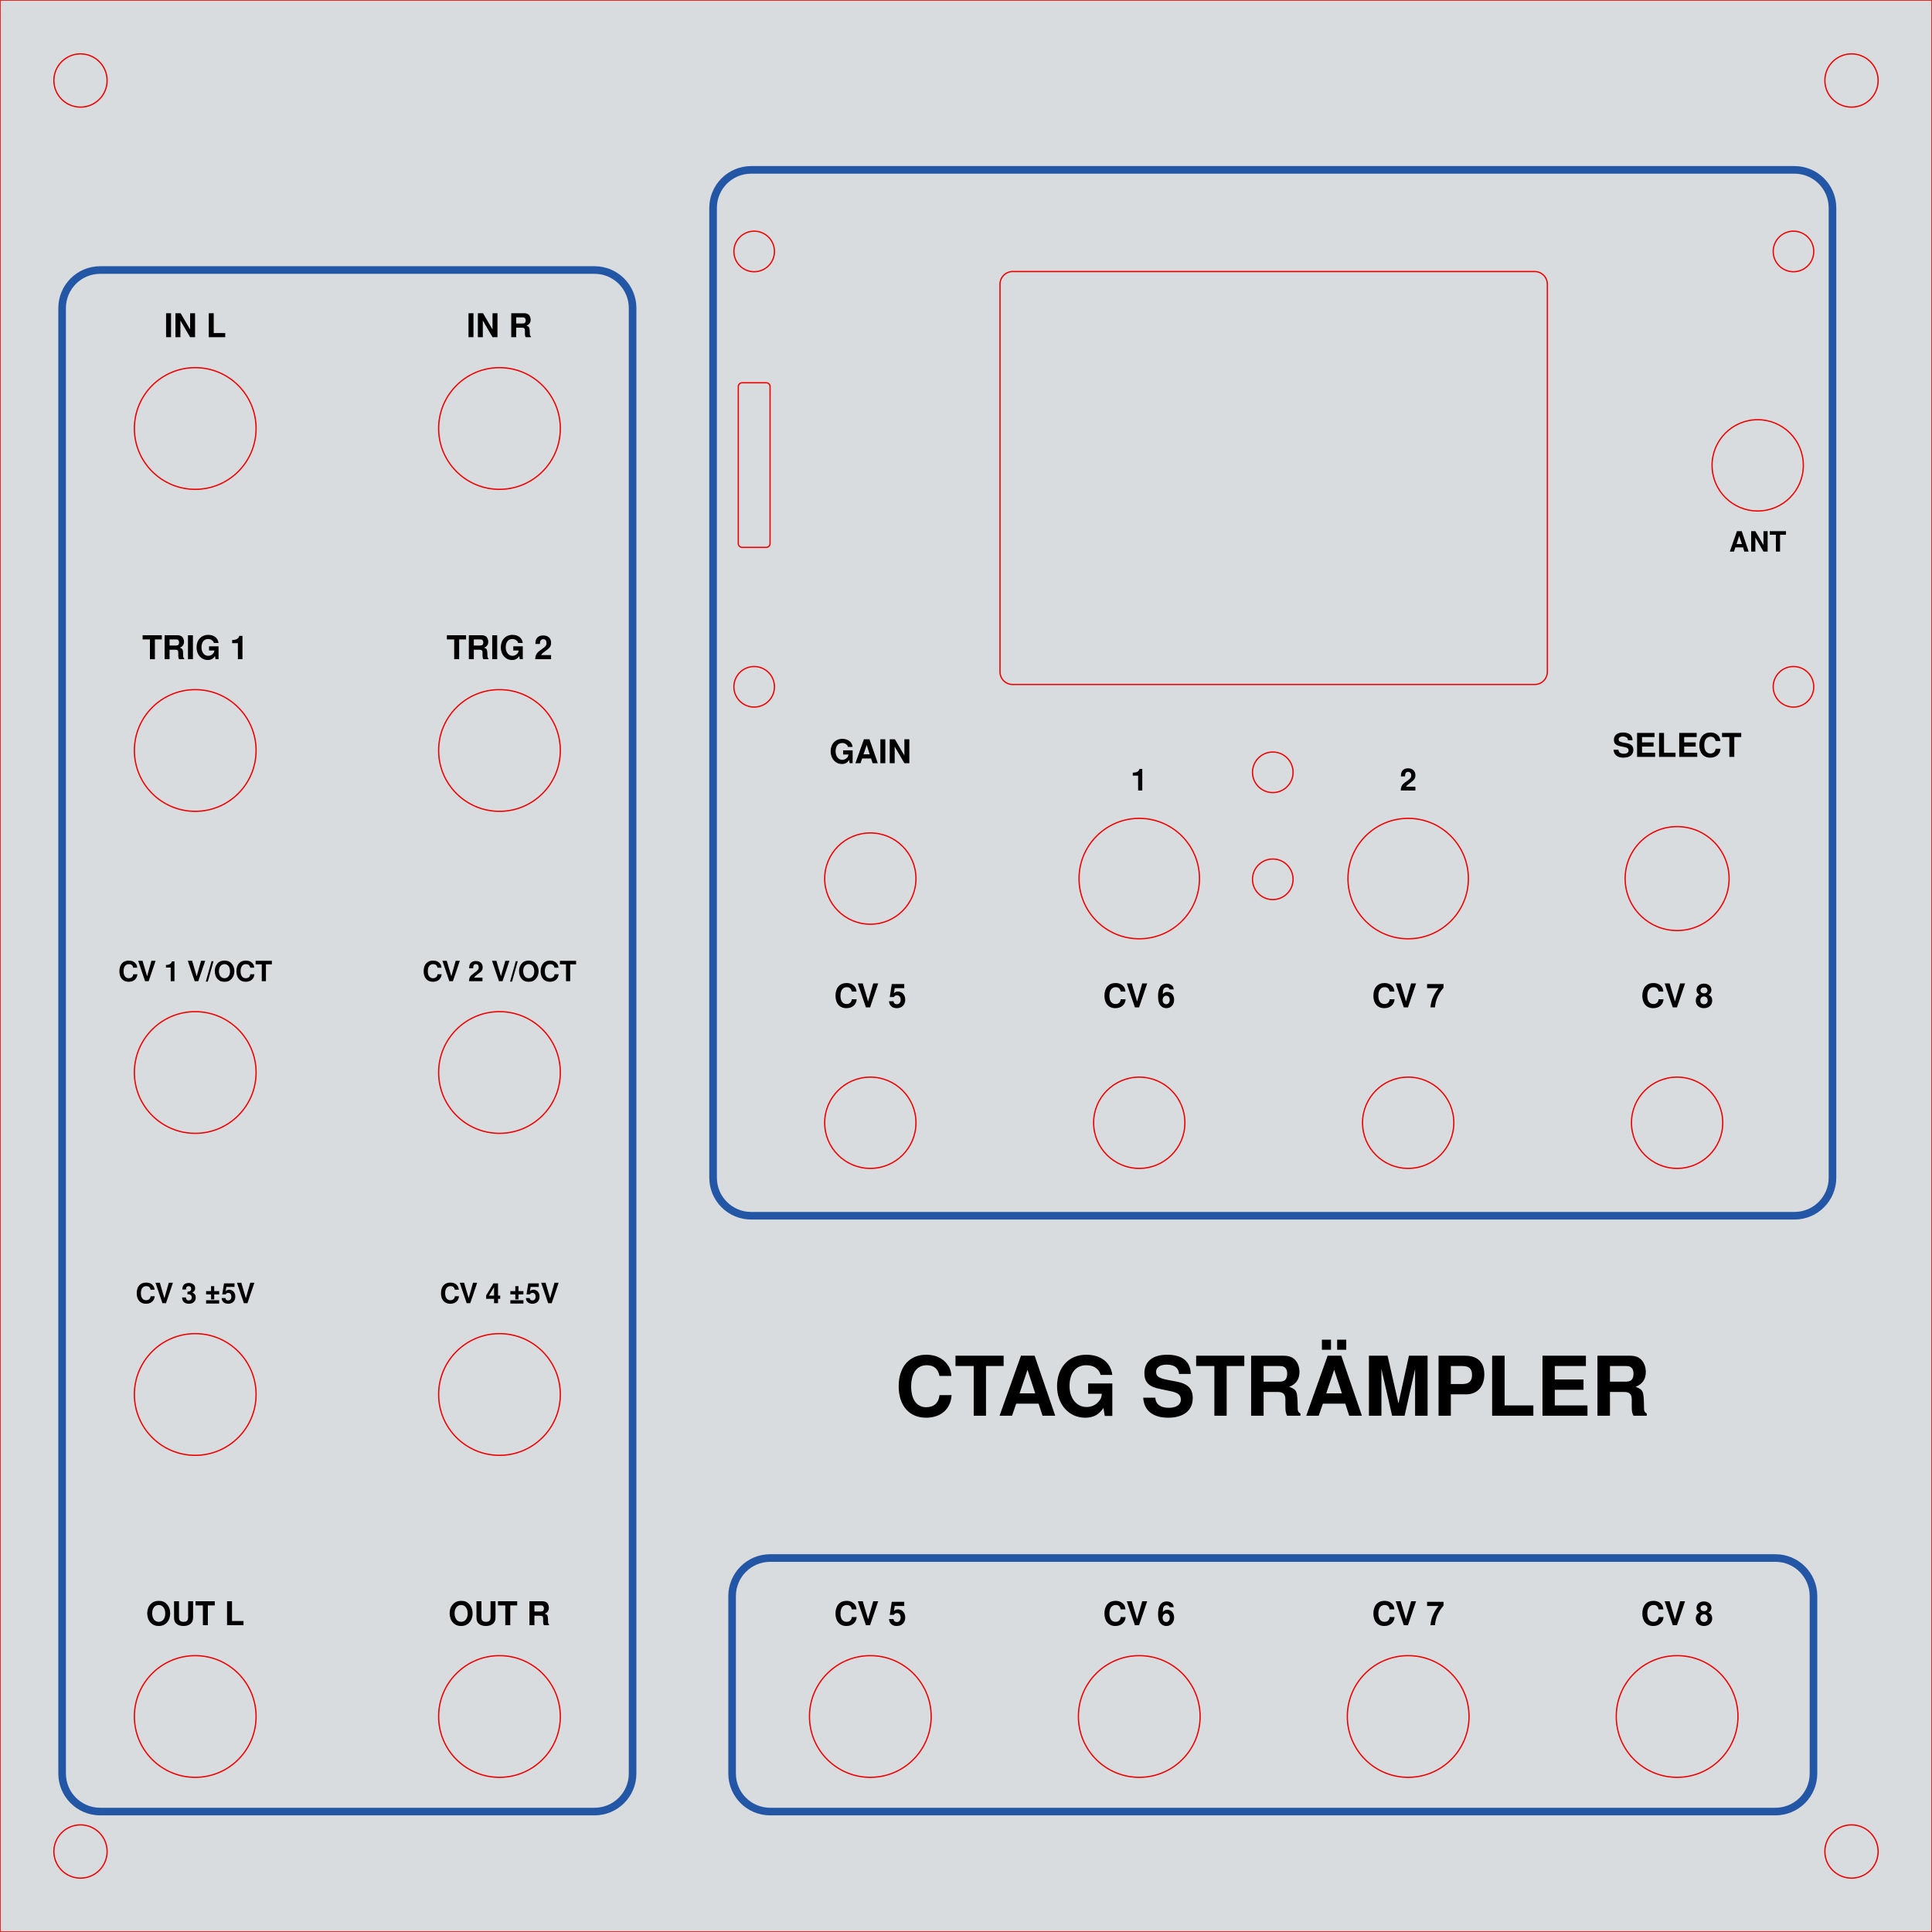
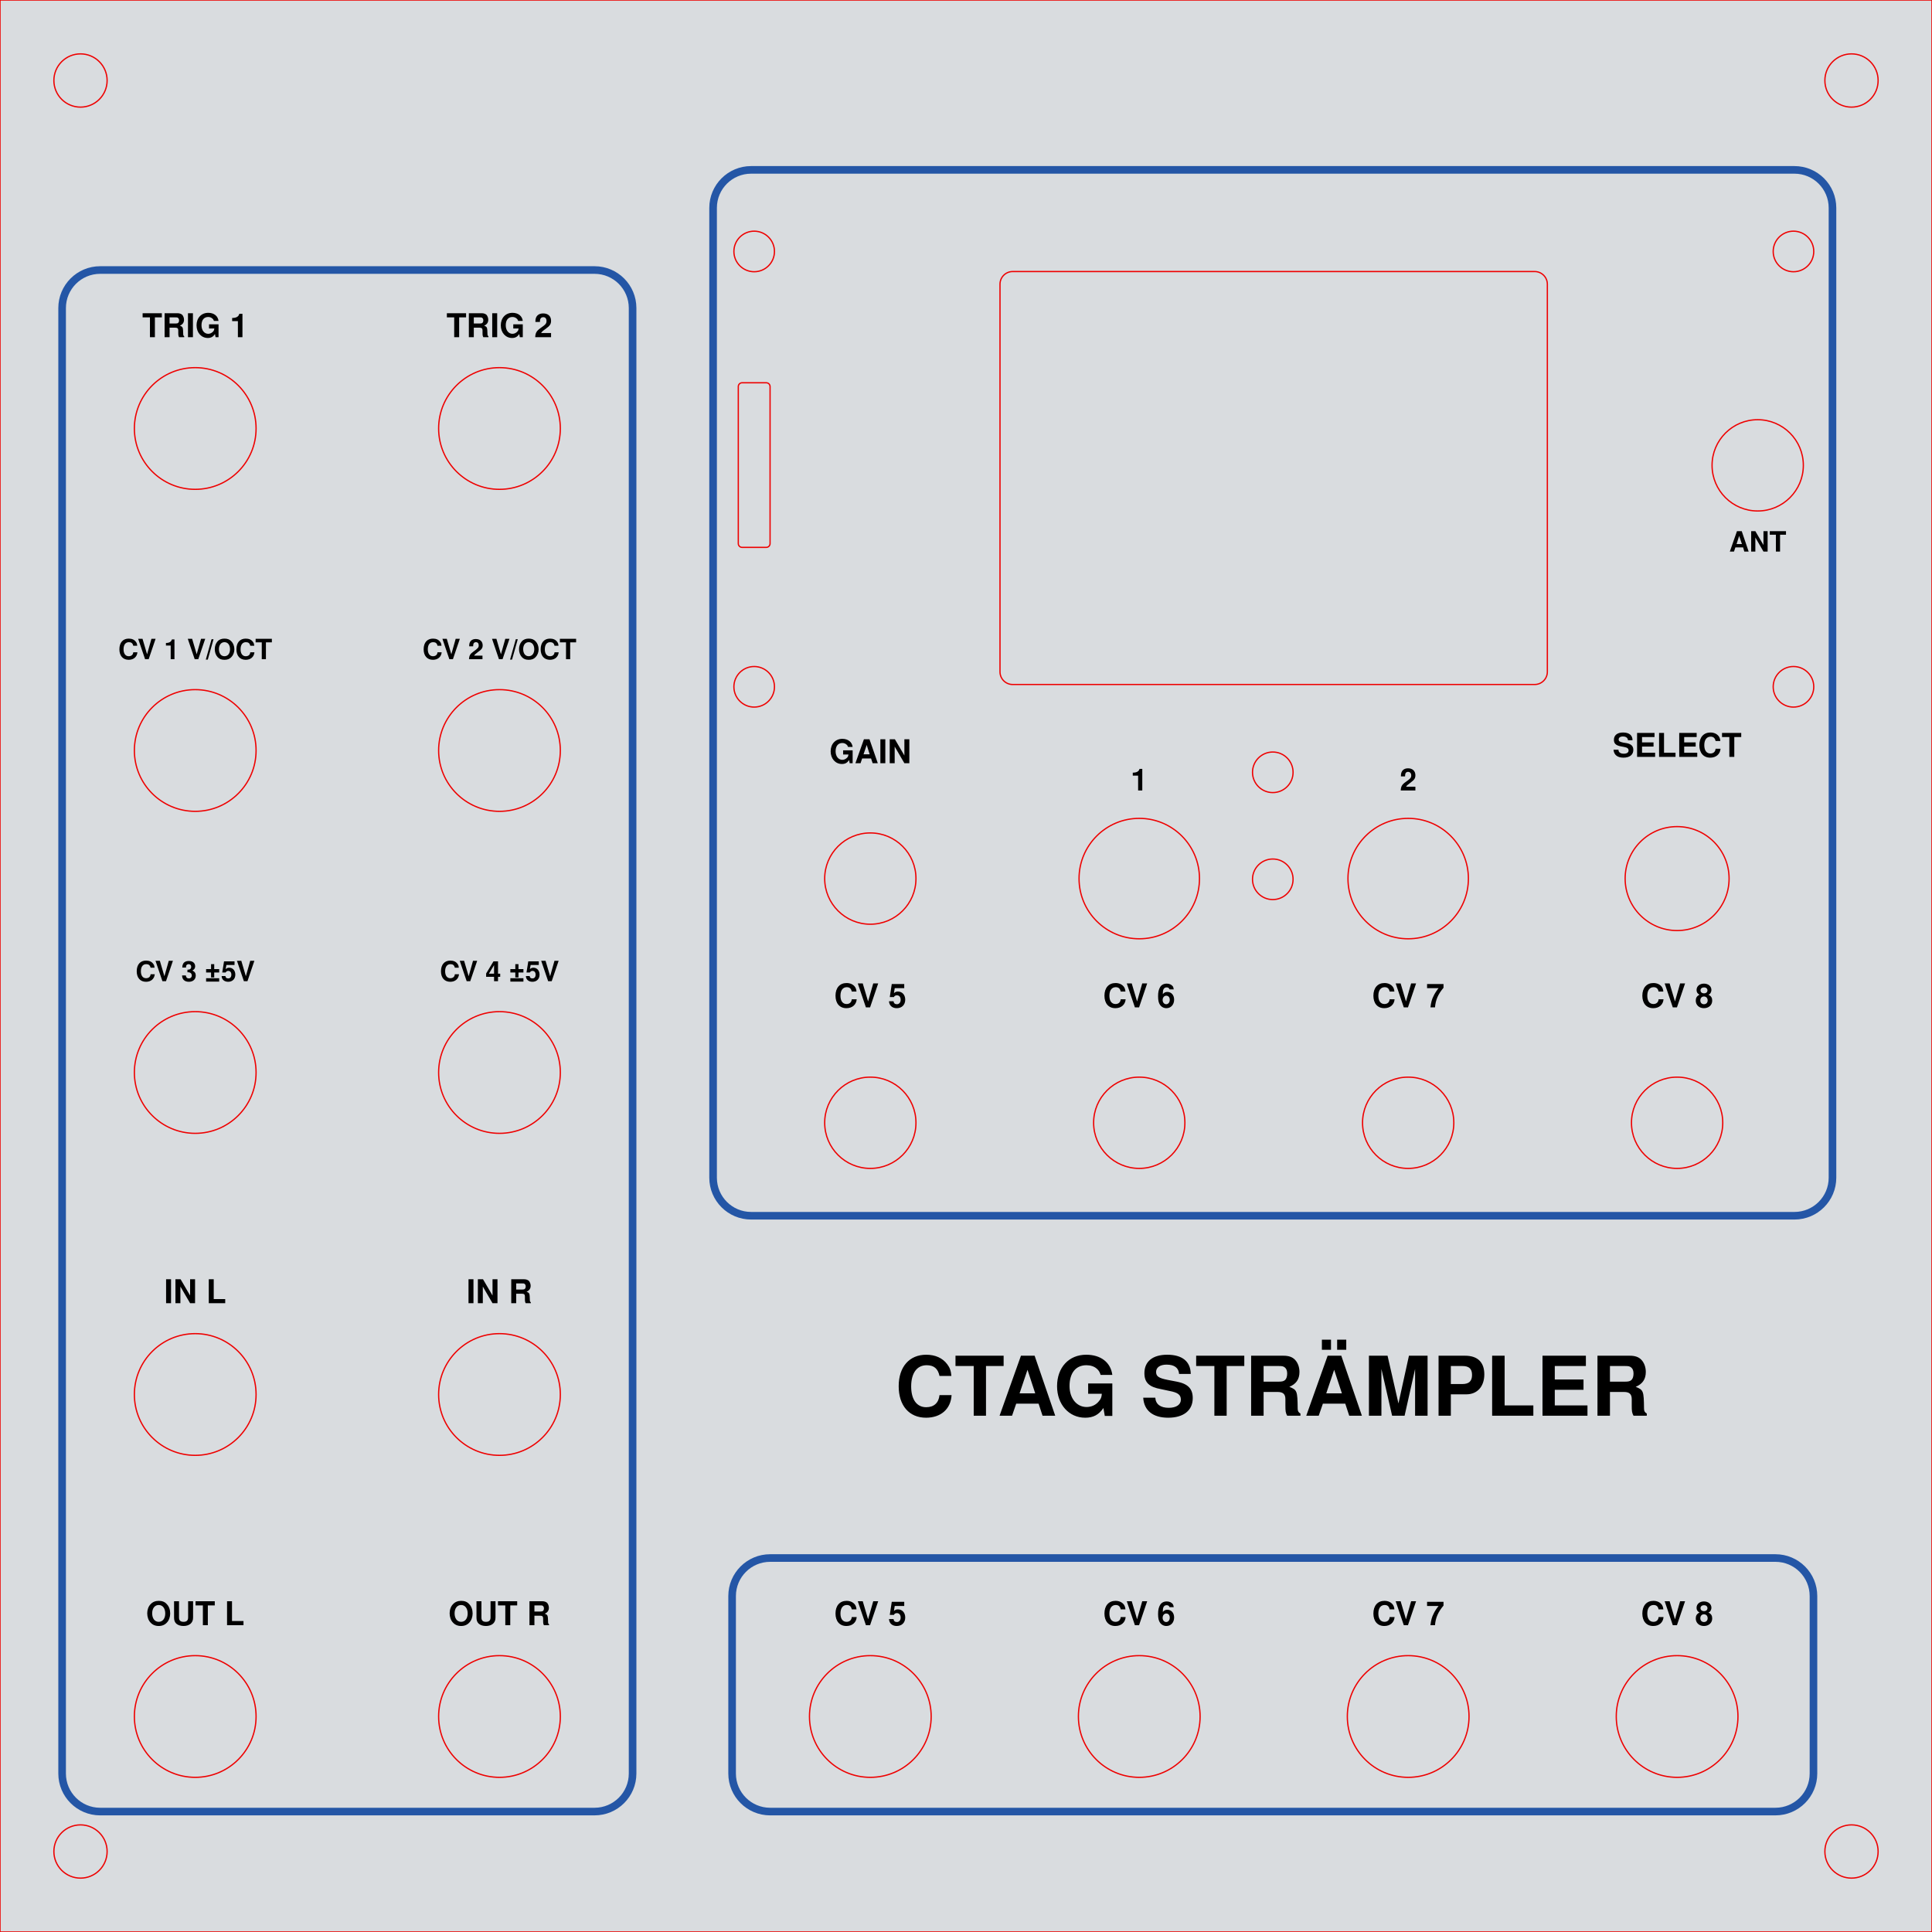
<svg xmlns="http://www.w3.org/2000/svg" width="152.4mm" height="152.4mm" viewBox="0 0 152.4 152.4">
  <rect width="100%" height="100%" fill="#d9dcdf" />
  <g id="ART">
    <text x="68.653" y="79.466" font-family="Helvetica, Arial, sans-serif" font-size="2.6" font-weight="bold" text-anchor="middle" fill="#000">CV 5</text>
    <text x="89.867" y="79.466" font-family="Helvetica, Arial, sans-serif" font-size="2.6" font-weight="bold" text-anchor="middle" fill="#000">CV 6</text>
    <text x="111.080" y="79.466" font-family="Helvetica, Arial, sans-serif" font-size="2.6" font-weight="bold" text-anchor="middle" fill="#000">CV 7</text>
    <text x="132.294" y="79.466" font-family="Helvetica, Arial, sans-serif" font-size="2.6" font-weight="bold" text-anchor="middle" fill="#000">CV 8</text>
    <text x="68.653" y="60.204" font-family="Helvetica, Arial, sans-serif" font-size="2.6" font-weight="bold" text-anchor="middle" fill="#000">GAIN</text>
    <text x="132.294" y="59.704" font-family="Helvetica, Arial, sans-serif" font-size="2.6" font-weight="bold" text-anchor="middle" fill="#000">SELECT</text>
    <text x="89.867" y="62.354" font-family="Helvetica, Arial, sans-serif" font-size="2.4" font-weight="bold" text-anchor="middle" fill="#000">1</text>
    <text x="111.080" y="62.354" font-family="Helvetica, Arial, sans-serif" font-size="2.4" font-weight="bold" text-anchor="middle" fill="#000">2</text>
    <text x="138.651" y="43.507" font-family="Helvetica, Arial, sans-serif" font-size="2.2" font-weight="bold" text-anchor="middle" fill="#000">ANT</text>
-     <text x="15.400" y="26.600" font-family="Helvetica, Arial, sans-serif" font-size="2.6" font-weight="bold" text-anchor="middle" fill="#000">IN L</text>
-     <text x="39.400" y="26.600" font-family="Helvetica, Arial, sans-serif" font-size="2.6" font-weight="bold" text-anchor="middle" fill="#000">IN R</text>
-     <text x="15.400" y="52.000" font-family="Helvetica, Arial, sans-serif" font-size="2.6" font-weight="bold" text-anchor="middle" fill="#000">TRIG 1</text>
-     <text x="39.400" y="52.000" font-family="Helvetica, Arial, sans-serif" font-size="2.6" font-weight="bold" text-anchor="middle" fill="#000">TRIG 2</text>
-     <text x="15.400" y="77.400" font-family="Helvetica, Arial, sans-serif" font-size="2.2" font-weight="bold" text-anchor="middle" fill="#000">CV 1  V/OCT</text>
-     <text x="39.400" y="77.400" font-family="Helvetica, Arial, sans-serif" font-size="2.2" font-weight="bold" text-anchor="middle" fill="#000">CV 2  V/OCT</text>
-     <text x="15.400" y="102.800" font-family="Helvetica, Arial, sans-serif" font-size="2.2" font-weight="bold" text-anchor="middle" fill="#000">CV 3  ±5V</text>
-     <text x="39.400" y="102.800" font-family="Helvetica, Arial, sans-serif" font-size="2.2" font-weight="bold" text-anchor="middle" fill="#000">CV 4  ±5V</text>
+     <text x="15.400" y="26.600" font-family="Helvetica, Arial, sans-serif" font-size="2.6" font-weight="bold" text-anchor="middle" fill="#000">TRIG 1</text>
+     <text x="39.400" y="26.600" font-family="Helvetica, Arial, sans-serif" font-size="2.6" font-weight="bold" text-anchor="middle" fill="#000">TRIG 2</text>
+     <text x="15.400" y="52.000" font-family="Helvetica, Arial, sans-serif" font-size="2.2" font-weight="bold" text-anchor="middle" fill="#000">CV 1  V/OCT</text>
+     <text x="39.400" y="52.000" font-family="Helvetica, Arial, sans-serif" font-size="2.2" font-weight="bold" text-anchor="middle" fill="#000">CV 2  V/OCT</text>
+     <text x="15.400" y="77.400" font-family="Helvetica, Arial, sans-serif" font-size="2.2" font-weight="bold" text-anchor="middle" fill="#000">CV 3  ±5V</text>
+     <text x="39.400" y="77.400" font-family="Helvetica, Arial, sans-serif" font-size="2.2" font-weight="bold" text-anchor="middle" fill="#000">CV 4  ±5V</text>
+     <text x="15.400" y="102.800" font-family="Helvetica, Arial, sans-serif" font-size="2.6" font-weight="bold" text-anchor="middle" fill="#000">IN L</text>
+     <text x="39.400" y="102.800" font-family="Helvetica, Arial, sans-serif" font-size="2.6" font-weight="bold" text-anchor="middle" fill="#000">IN R</text>
    <text x="15.400" y="128.200" font-family="Helvetica, Arial, sans-serif" font-size="2.6" font-weight="bold" text-anchor="middle" fill="#000">OUT L</text>
    <text x="39.400" y="128.200" font-family="Helvetica, Arial, sans-serif" font-size="2.6" font-weight="bold" text-anchor="middle" fill="#000">OUT R</text>
    <text x="68.653" y="128.200" font-family="Helvetica, Arial, sans-serif" font-size="2.6" font-weight="bold" text-anchor="middle" fill="#000">CV 5</text>
    <text x="89.867" y="128.200" font-family="Helvetica, Arial, sans-serif" font-size="2.6" font-weight="bold" text-anchor="middle" fill="#000">CV 6</text>
    <text x="111.080" y="128.200" font-family="Helvetica, Arial, sans-serif" font-size="2.6" font-weight="bold" text-anchor="middle" fill="#000">CV 7</text>
    <text x="132.294" y="128.200" font-family="Helvetica, Arial, sans-serif" font-size="2.6" font-weight="bold" text-anchor="middle" fill="#000">CV 8</text>
    <rect x="56.250" y="13.400" width="88.300" height="82.500" rx="3.000" fill="none" stroke="#2456A6" stroke-width="0.6" />
    <rect x="57.750" y="122.900" width="85.300" height="20.000" rx="3.000" fill="none" stroke="#2456A6" stroke-width="0.6" />
    <text x="100.400" y="111.675" font-family="Helvetica, Arial, sans-serif" font-size="6.5" font-weight="bold" text-anchor="middle" fill="#000">CTAG STRÄMPLER</text>
    <rect x="4.900" y="21.300" width="45.000" height="121.600" rx="3.000" fill="none" stroke="#2456A6" stroke-width="0.6" />
  </g>
  <g id="CUT" fill="none" stroke="#e00" stroke-width="0.1">
    <rect x="0" y="0" width="152.4" height="152.4" />
    <circle cx="6.350" cy="146.050" r="2.100" />
    <circle cx="146.050" cy="146.050" r="2.100" />
    <circle cx="6.350" cy="6.350" r="2.100" />
    <circle cx="146.050" cy="6.350" r="2.100" />
    <circle cx="68.653" cy="88.566" r="3.600" />
    <circle cx="89.867" cy="88.566" r="3.600" />
    <circle cx="111.080" cy="88.566" r="3.600" />
    <circle cx="132.294" cy="88.566" r="3.600" />
    <circle cx="68.653" cy="69.304" r="3.600" />
    <circle cx="132.294" cy="69.304" r="4.100" />
    <circle cx="89.867" cy="69.304" r="4.750" />
    <circle cx="111.080" cy="69.304" r="4.750" />
    <circle cx="100.400" cy="69.360" r="1.600" />
    <circle cx="138.651" cy="36.707" r="3.600" />
    <circle cx="59.491" cy="54.176" r="1.600" />
    <circle cx="141.473" cy="54.176" r="1.600" />
    <circle cx="59.491" cy="19.835" r="1.600" />
    <circle cx="141.473" cy="19.835" r="1.600" />
    <circle cx="100.400" cy="60.921" r="1.600" />
    <rect x="78.882" y="21.419" width="43.176" height="32.576" rx="1.000" />
    <rect x="58.238" y="30.193" width="2.507" height="12.985" rx="0.300" />
    <circle cx="15.400" cy="33.800" r="4.800" />
    <circle cx="39.400" cy="33.800" r="4.800" />
    <circle cx="15.400" cy="59.200" r="4.800" />
    <circle cx="39.400" cy="59.200" r="4.800" />
    <circle cx="15.400" cy="84.600" r="4.800" />
    <circle cx="39.400" cy="84.600" r="4.800" />
    <circle cx="15.400" cy="110.000" r="4.800" />
    <circle cx="39.400" cy="110.000" r="4.800" />
    <circle cx="15.400" cy="135.400" r="4.800" />
    <circle cx="39.400" cy="135.400" r="4.800" />
    <circle cx="68.653" cy="135.400" r="4.800" />
    <circle cx="89.867" cy="135.400" r="4.800" />
    <circle cx="111.080" cy="135.400" r="4.800" />
    <circle cx="132.294" cy="135.400" r="4.800" />
  </g>
</svg>
